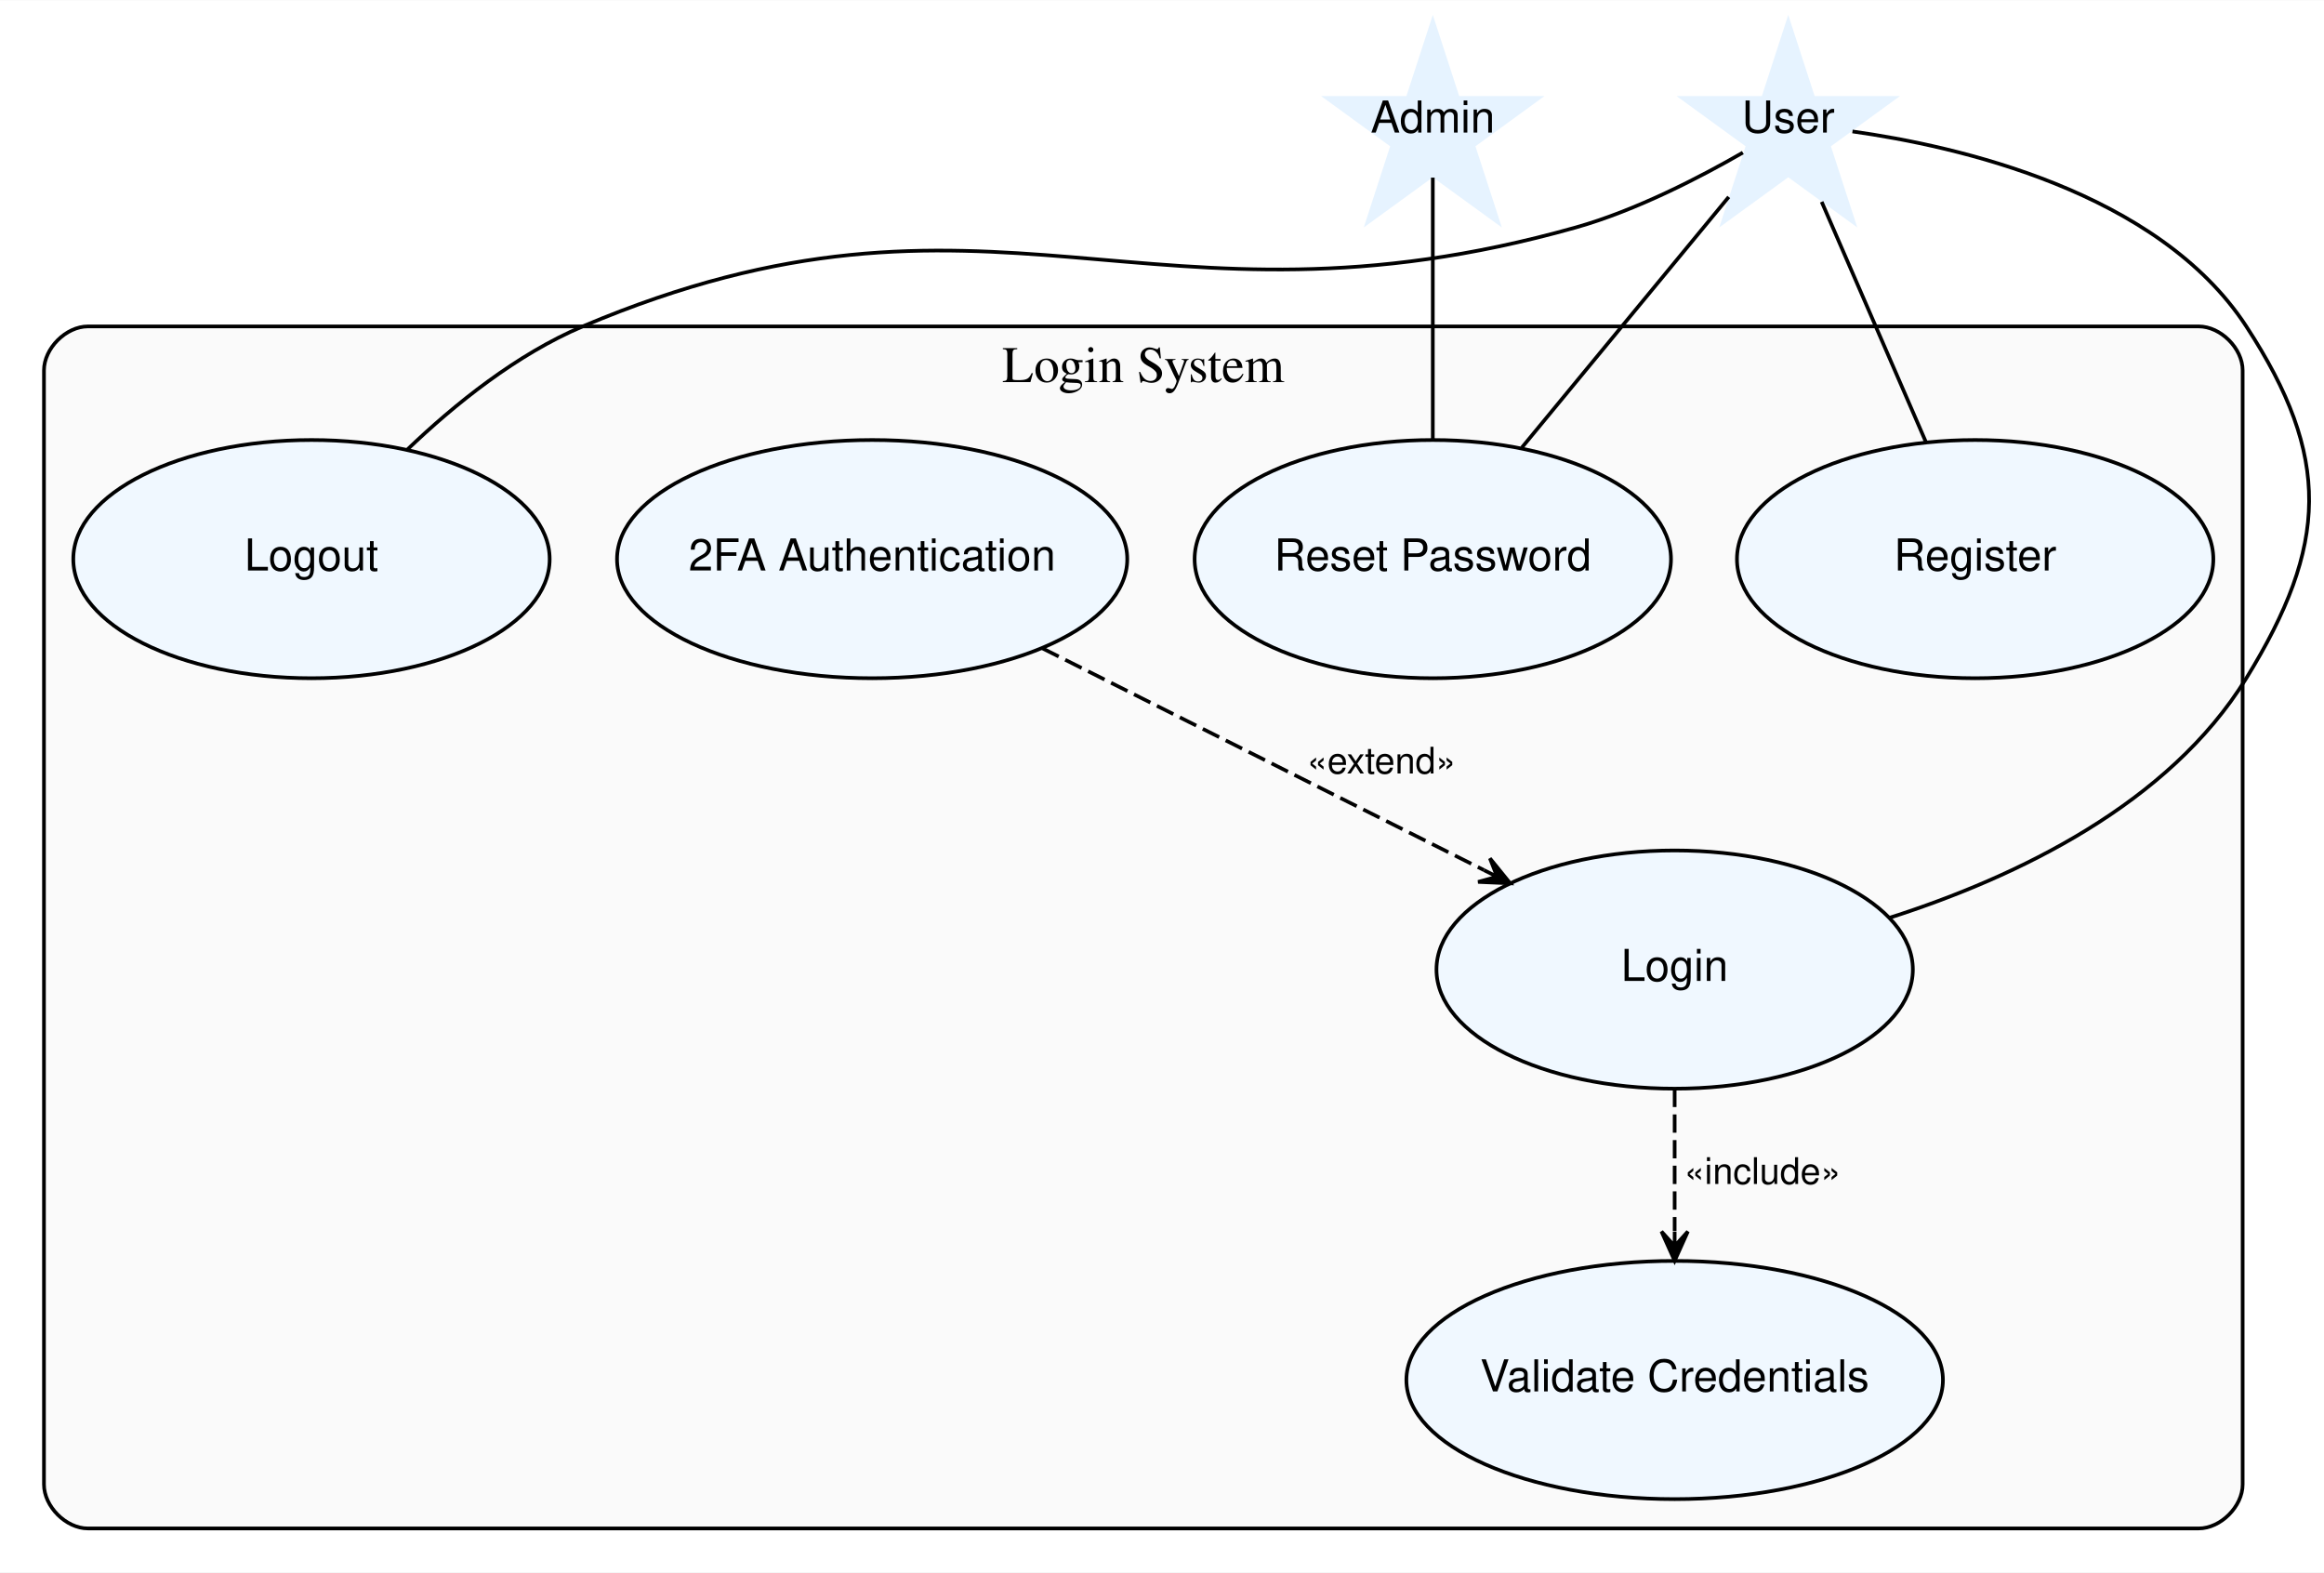
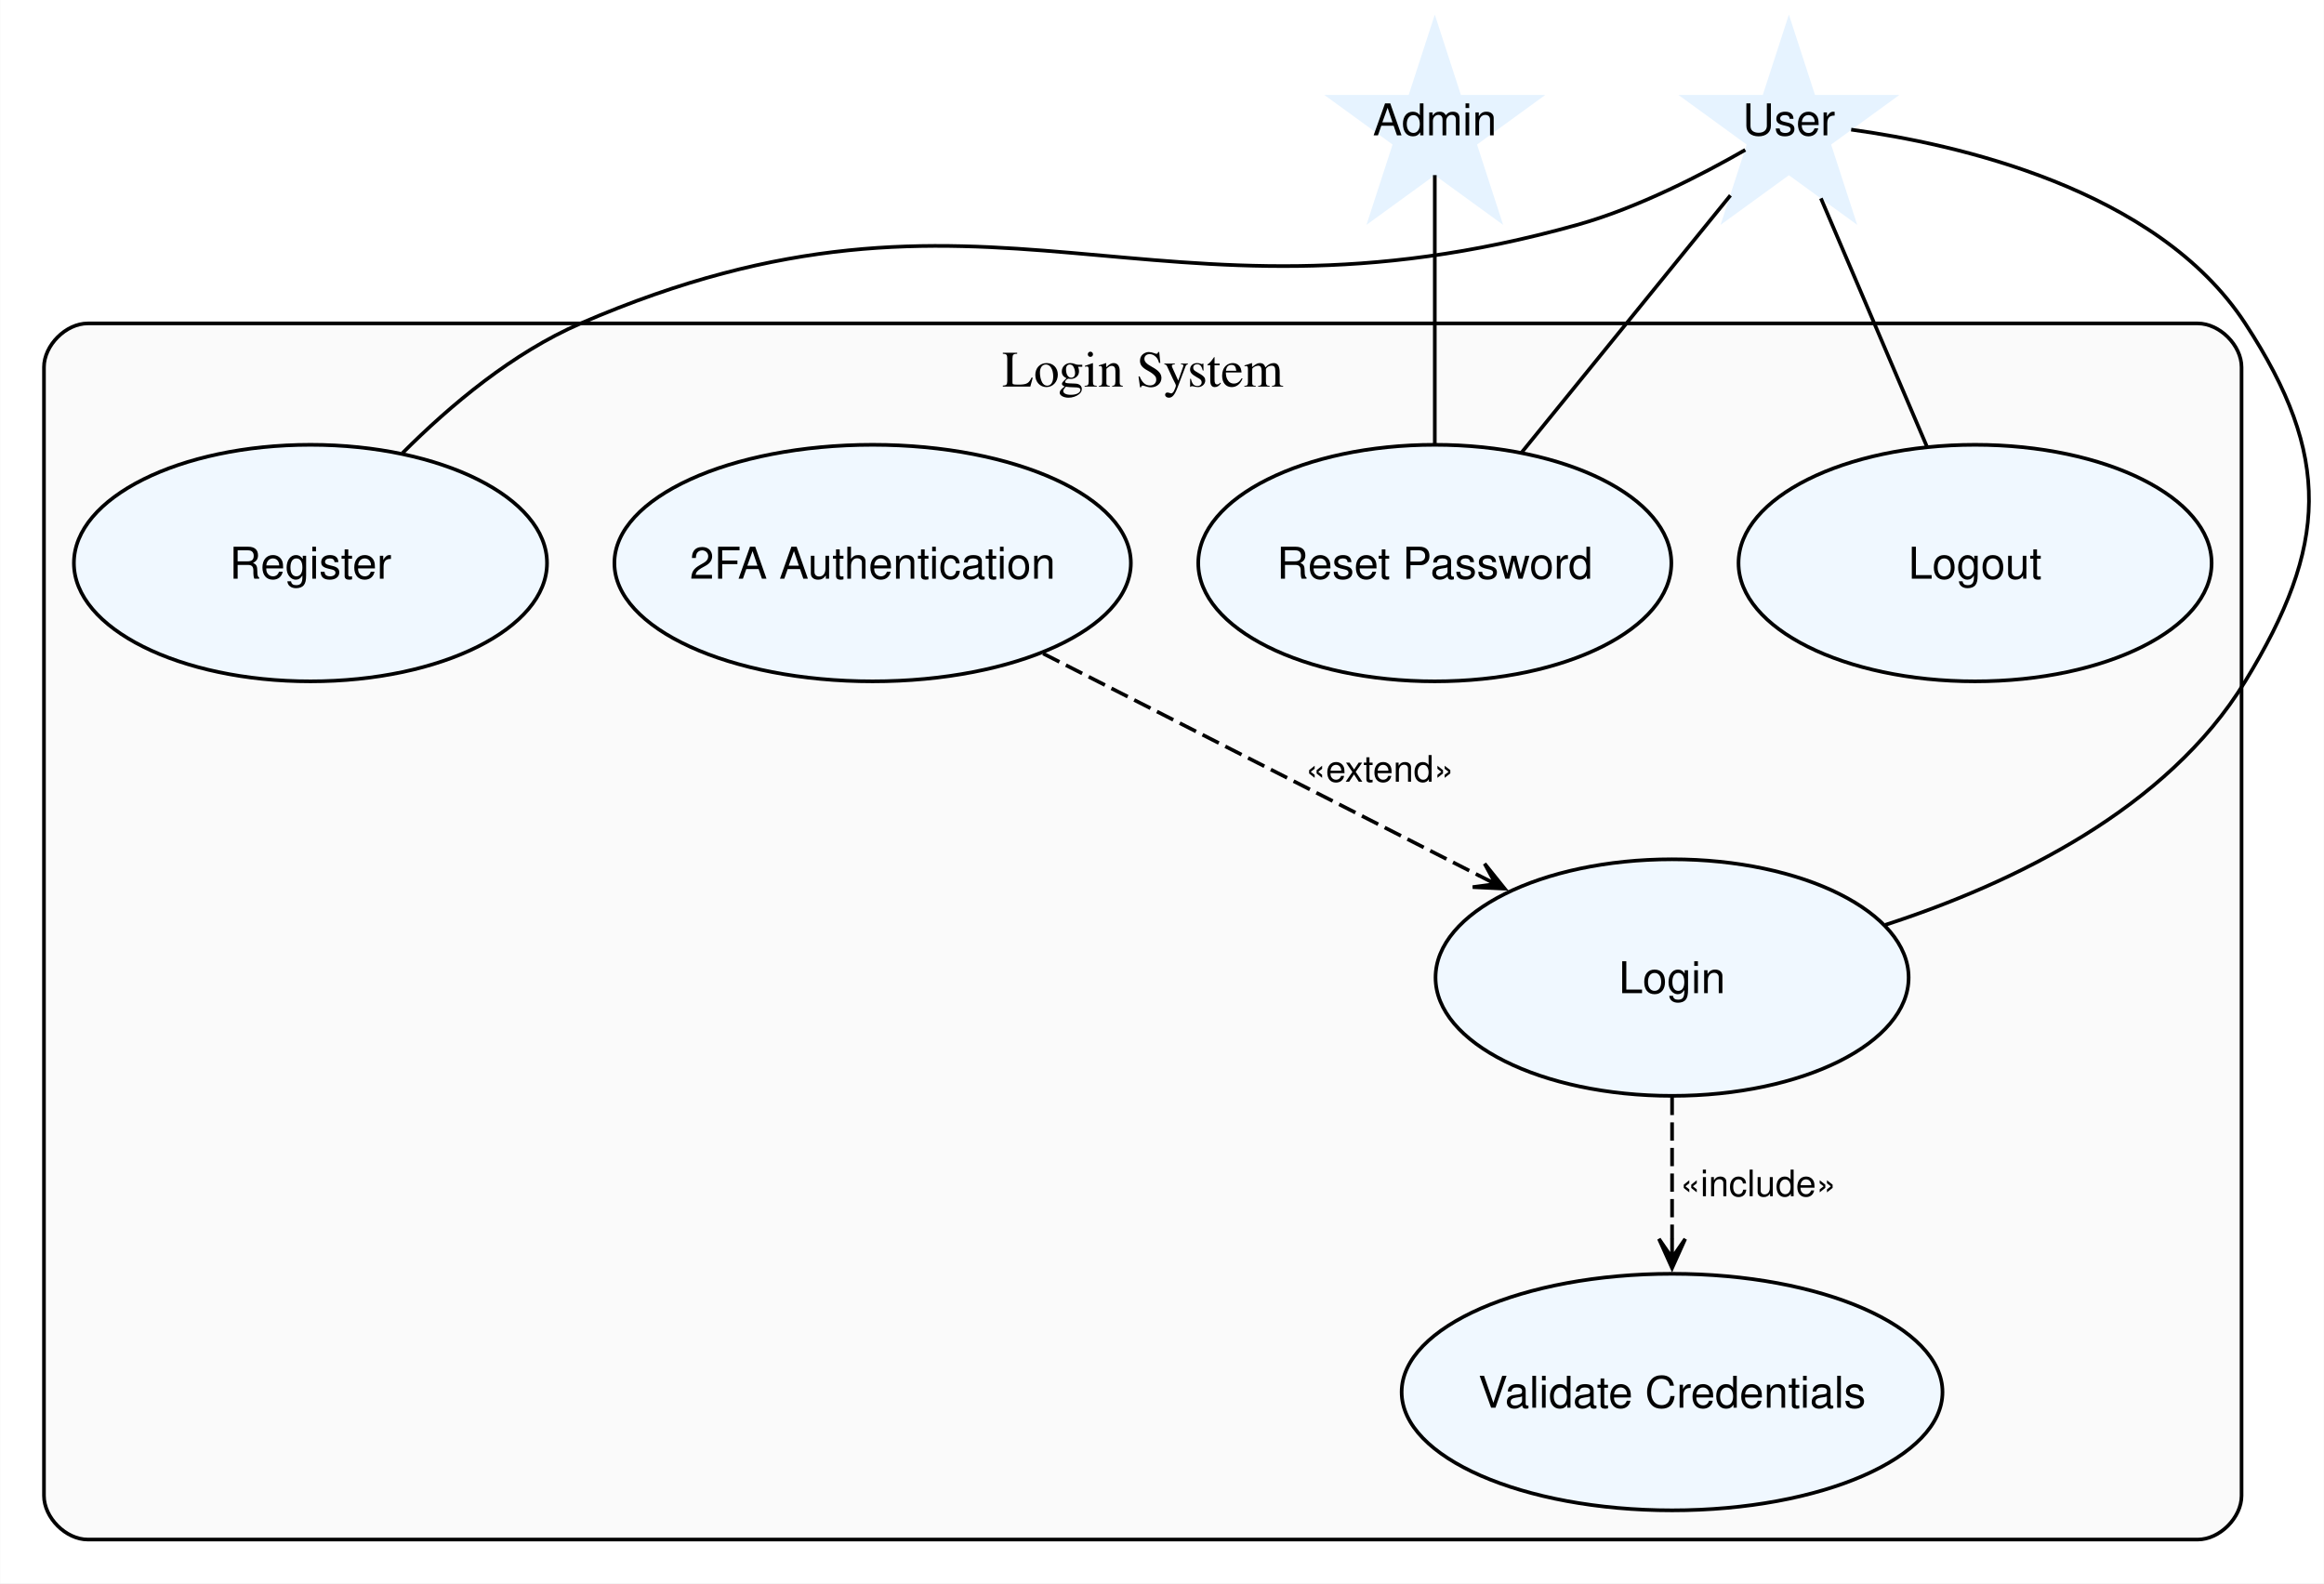
- <svg xmlns="http://www.w3.org/2000/svg" width="634pt" height="429pt" viewBox="0.00 0.00 634.20 429.00">
-   <g id="graph0" class="graph" transform="scale(1 1) rotate(0) translate(4 425)">
-     <polygon fill="white" stroke="transparent" points="-4,4 -4,-425 630.2,-425 630.2,4 -4,4" />
+ <svg xmlns="http://www.w3.org/2000/svg" width="637pt" height="434pt" viewBox="0.00 0.00 636.54 433.75">
+   <g id="graph0" class="graph" transform="scale(1 1) rotate(0) translate(4 429.75)">
+     <polygon fill="white" stroke="none" points="-4,4 -4,-429.75 632.54,-429.75 632.54,4 -4,4" />
    <g id="clust1" class="cluster">
-       <path fill="#fafafa" stroke="black" d="M20,-8C20,-8 596,-8 596,-8 602,-8 608,-14 608,-20 608,-20 608,-324 608,-324 608,-330 602,-336 596,-336 596,-336 20,-336 20,-336 14,-336 8,-330 8,-324 8,-324 8,-20 8,-20 8,-14 14,-8 20,-8" />
-       <text text-anchor="middle" x="308" y="-320.8" font-family="Times,serif" font-size="14.00">Login System</text>
+       <path fill="#fafafa" stroke="black" d="M20,-8C20,-8 598,-8 598,-8 604,-8 610,-14 610,-20 610,-20 610,-329.15 610,-329.15 610,-335.15 604,-341.15 598,-341.15 598,-341.15 20,-341.15 20,-341.15 14,-341.15 8,-335.15 8,-329.15 8,-329.15 8,-20 8,-20 8,-14 14,-8 20,-8" />
+       <text text-anchor="middle" x="309" y="-323.85" font-family="Times,serif" font-size="14.00">Login System</text>
    </g>
    <g id="node1" class="node">
-       <ellipse fill="#f0f8ff" stroke="black" cx="81" cy="-272.5" rx="65" ry="32.5" />
-       <text text-anchor="middle" x="81" y="-269.4" font-family="Helvetica,sans-Serif" font-size="12.00">Logout</text>
+       <polygon fill="#e6f3ff" stroke="none" points="419.28,-403.75 396.15,-403.75 389,-425.75 381.85,-403.75 358.72,-403.75 377.43,-390.15 370.28,-368.15 389,-381.75 407.72,-368.15 400.57,-390.15 419.28,-403.75" />
+       <text text-anchor="middle" x="389" y="-392.68" font-family="Helvetica,sans-Serif" font-size="12.00">Admin</text>
+     </g>
+     <g id="node6" class="node">
+       <ellipse fill="#f0f8ff" stroke="black" cx="389" cy="-275.5" rx="64.8" ry="32.4" />
+       <text text-anchor="middle" x="389" y="-271.23" font-family="Helvetica,sans-Serif" font-size="12.00">Reset Password</text>
+     </g>
+     <g id="edge1" class="edge">
+       <path fill="none" stroke="black" d="M389,-381.78C389,-363.73 389,-332.03 389,-308.11" />
    </g>
    <g id="node2" class="node">
-       <ellipse fill="#f0f8ff" stroke="black" cx="387" cy="-272.5" rx="65" ry="32.5" />
-       <text text-anchor="middle" x="387" y="-269.4" font-family="Helvetica,sans-Serif" font-size="12.00">Reset Password</text>
+       <ellipse fill="#f0f8ff" stroke="black" cx="454" cy="-161.95" rx="64.8" ry="32.4" />
+       <text text-anchor="middle" x="454" y="-157.67" font-family="Helvetica,sans-Serif" font-size="12.00">Login</text>
+     </g>
+     <g id="node4" class="node">
+       <ellipse fill="#f0f8ff" stroke="black" cx="454" cy="-48.4" rx="74.08" ry="32.4" />
+       <text text-anchor="middle" x="454" y="-44.12" font-family="Helvetica,sans-Serif" font-size="12.00">Validate Credentials</text>
+     </g>
+     <g id="edge4" class="edge">
+       <path fill="none" stroke="black" stroke-dasharray="5,2" d="M454,-129.28C454,-117.15 454,-103.14 454,-90.27" />
+       <polygon fill="black" stroke="black" points="454,-82.36 457.6,-90.36 454,-85.15 454,-90.36 454,-90.36 454,-90.36 454,-85.15 450.4,-90.37 454,-82.36" />
+       <text text-anchor="middle" x="477.62" y="-102.05" font-family="Helvetica,sans-Serif" font-size="10.00">«include»</text>
    </g>
    <g id="node3" class="node">
-       <ellipse fill="#f0f8ff" stroke="black" cx="234" cy="-272.5" rx="69.62" ry="32.5" />
-       <text text-anchor="middle" x="234" y="-269.4" font-family="Helvetica,sans-Serif" font-size="12.00">2FA Authentication</text>
-     </g>
-     <g id="node6" class="node">
-       <ellipse fill="#f0f8ff" stroke="black" cx="453" cy="-160.5" rx="65" ry="32.5" />
-       <text text-anchor="middle" x="453" y="-157.4" font-family="Helvetica,sans-Serif" font-size="12.00">Login</text>
-     </g>
-     <g id="edge4" class="edge">
-       <path fill="none" stroke="black" stroke-dasharray="5,2" d="M280.44,-248.17C315.76,-230.43 364.34,-206.03 400.96,-187.64" />
-       <polygon fill="black" stroke="black" points="408.12,-184.04 402.59,-190.85 404.55,-185.84 400.97,-187.63 400.97,-187.63 400.97,-187.63 404.55,-185.84 399.36,-184.42 408.12,-184.04 408.12,-184.04" />
-       <text text-anchor="middle" x="373" y="-214" font-family="Helvetica,sans-Serif" font-size="10.00">«extend»</text>
-     </g>
-     <g id="node4" class="node">
-       <ellipse fill="#f0f8ff" stroke="black" cx="535" cy="-272.5" rx="65" ry="32.5" />
-       <text text-anchor="middle" x="535" y="-269.4" font-family="Helvetica,sans-Serif" font-size="12.00">Register</text>
+       <ellipse fill="#f0f8ff" stroke="black" cx="81" cy="-275.5" rx="64.8" ry="32.4" />
+       <text text-anchor="middle" x="81" y="-271.23" font-family="Helvetica,sans-Serif" font-size="12.00">Register</text>
    </g>
    <g id="node5" class="node">
-       <ellipse fill="#f0f8ff" stroke="black" cx="453" cy="-48.5" rx="73.21" ry="32.5" />
-       <text text-anchor="middle" x="453" y="-45.4" font-family="Helvetica,sans-Serif" font-size="12.00">Validate Credentials</text>
+       <ellipse fill="#f0f8ff" stroke="black" cx="235" cy="-275.5" rx="70.74" ry="32.4" />
+       <text text-anchor="middle" x="235" y="-271.23" font-family="Helvetica,sans-Serif" font-size="12.00">2FA Authentication</text>
+     </g>
+     <g id="edge3" class="edge">
+       <path fill="none" stroke="black" stroke-dasharray="5,2" d="M281.71,-250.71C316.75,-232.86 364.74,-208.42 401.17,-189.86" />
+       <polygon fill="black" stroke="black" points="408.14,-186.31 402.65,-193.15 405.67,-187.57 401.02,-189.94 401.02,-189.94 401.02,-189.94 405.67,-187.57 399.38,-186.73 408.14,-186.31" />
+       <text text-anchor="middle" x="373.94" y="-215.6" font-family="Helvetica,sans-Serif" font-size="10.00">«extend»</text>
+     </g>
+     <g id="node7" class="node">
+       <ellipse fill="#f0f8ff" stroke="black" cx="537" cy="-275.5" rx="64.8" ry="32.4" />
+       <text text-anchor="middle" x="537" y="-271.23" font-family="Helvetica,sans-Serif" font-size="12.00">Logout</text>
+     </g>
+     <g id="node8" class="node">
+       <polygon fill="#e6f3ff" stroke="none" points="516.28,-403.75 493.15,-403.75 486,-425.75 478.85,-403.75 455.72,-403.75 474.43,-390.15 467.28,-368.15 486,-381.75 504.72,-368.15 497.57,-390.15 516.28,-403.75" />
+       <text text-anchor="middle" x="486" y="-392.68" font-family="Helvetica,sans-Serif" font-size="12.00">User</text>
+     </g>
+     <g id="edge2" class="edge">
+       <path fill="none" stroke="black" d="M503.06,-394.24C531.24,-390.39 586.76,-378.24 611,-341.15 634.84,-304.67 633.75,-280.27 611,-243.1 589.59,-208.13 547.57,-187.81 512.39,-176.38" />
+     </g>
+     <g id="edge7" class="edge">
+       <path fill="none" stroke="black" d="M474.04,-388.69C462.64,-382.14 444.78,-372.84 428,-368.15 310.58,-335.3 266.9,-389.56 155,-341.15 136.52,-333.16 119.36,-318.8 106.22,-305.64" />
+     </g>
+     <g id="edge5" class="edge">
+       <path fill="none" stroke="black" d="M469.98,-376.23C454.38,-357.01 430.47,-327.57 412.67,-305.65" />
    </g>
    <g id="edge6" class="edge">
-       <path fill="none" stroke="black" stroke-dasharray="5,2" d="M453,-127.98C453,-115.9 453,-101.95 453,-89.2" />
-       <polygon fill="black" stroke="black" points="453,-81.03 456.6,-89.03 453,-85.03 453,-89.03 453,-89.03 453,-89.03 453,-85.03 449.4,-89.03 453,-81.03 453,-81.03" />
-       <text text-anchor="middle" x="477" y="-102" font-family="Helvetica,sans-Serif" font-size="10.00">«include»</text>
-     </g>
-     <g id="node7" class="node">
-       <polygon fill="#e6f3ff" stroke="transparent" points="417.48,-398.85 394.2,-398.85 387,-421 379.8,-398.85 356.52,-398.85 375.36,-385.15 368.16,-363 387,-376.69 405.84,-363 398.64,-385.15 417.48,-398.85" />
-       <text text-anchor="middle" x="387" y="-388.9" font-family="Helvetica,sans-Serif" font-size="12.00">Admin</text>
-     </g>
-     <g id="edge2" class="edge">
-       <path fill="none" stroke="black" d="M387,-376.59C387,-358.94 387,-328.53 387,-305.3" />
-     </g>
-     <g id="node8" class="node">
-       <polygon fill="#e6f3ff" stroke="transparent" points="514.48,-398.85 491.2,-398.85 484,-421 476.8,-398.85 453.52,-398.85 472.36,-385.15 465.16,-363 484,-376.69 502.84,-363 495.64,-385.15 514.48,-398.85" />
-       <text text-anchor="middle" x="484" y="-388.9" font-family="Helvetica,sans-Serif" font-size="12.00">User</text>
-     </g>
-     <g id="edge1" class="edge">
-       <path fill="none" stroke="black" d="M471.61,-383.43C460.2,-376.85 442.57,-367.67 426,-363 309.49,-330.19 266.47,-383.17 155,-336 137.04,-328.4 120.16,-314.85 107.07,-302.31" />
-     </g>
-     <g id="edge3" class="edge">
-       <path fill="none" stroke="black" d="M467.76,-371.33C452.34,-352.65 428.95,-324.31 411.3,-302.94" />
-     </g>
-     <g id="edge5" class="edge">
-       <path fill="none" stroke="black" d="M493.12,-369.99C501.03,-351.77 512.58,-325.16 521.55,-304.49" />
-     </g>
-     <g id="edge7" class="edge">
-       <path fill="none" stroke="black" d="M501.52,-389.2C529.83,-385.23 584.9,-372.93 609,-336 632.32,-300.27 631.38,-276.32 609,-240 587.84,-205.67 546.56,-185.82 511.78,-174.68" />
+       <path fill="none" stroke="black" d="M494.77,-375.42C502.74,-356.74 514.62,-328.91 523.76,-307.52" />
    </g>
  </g>
</svg>
